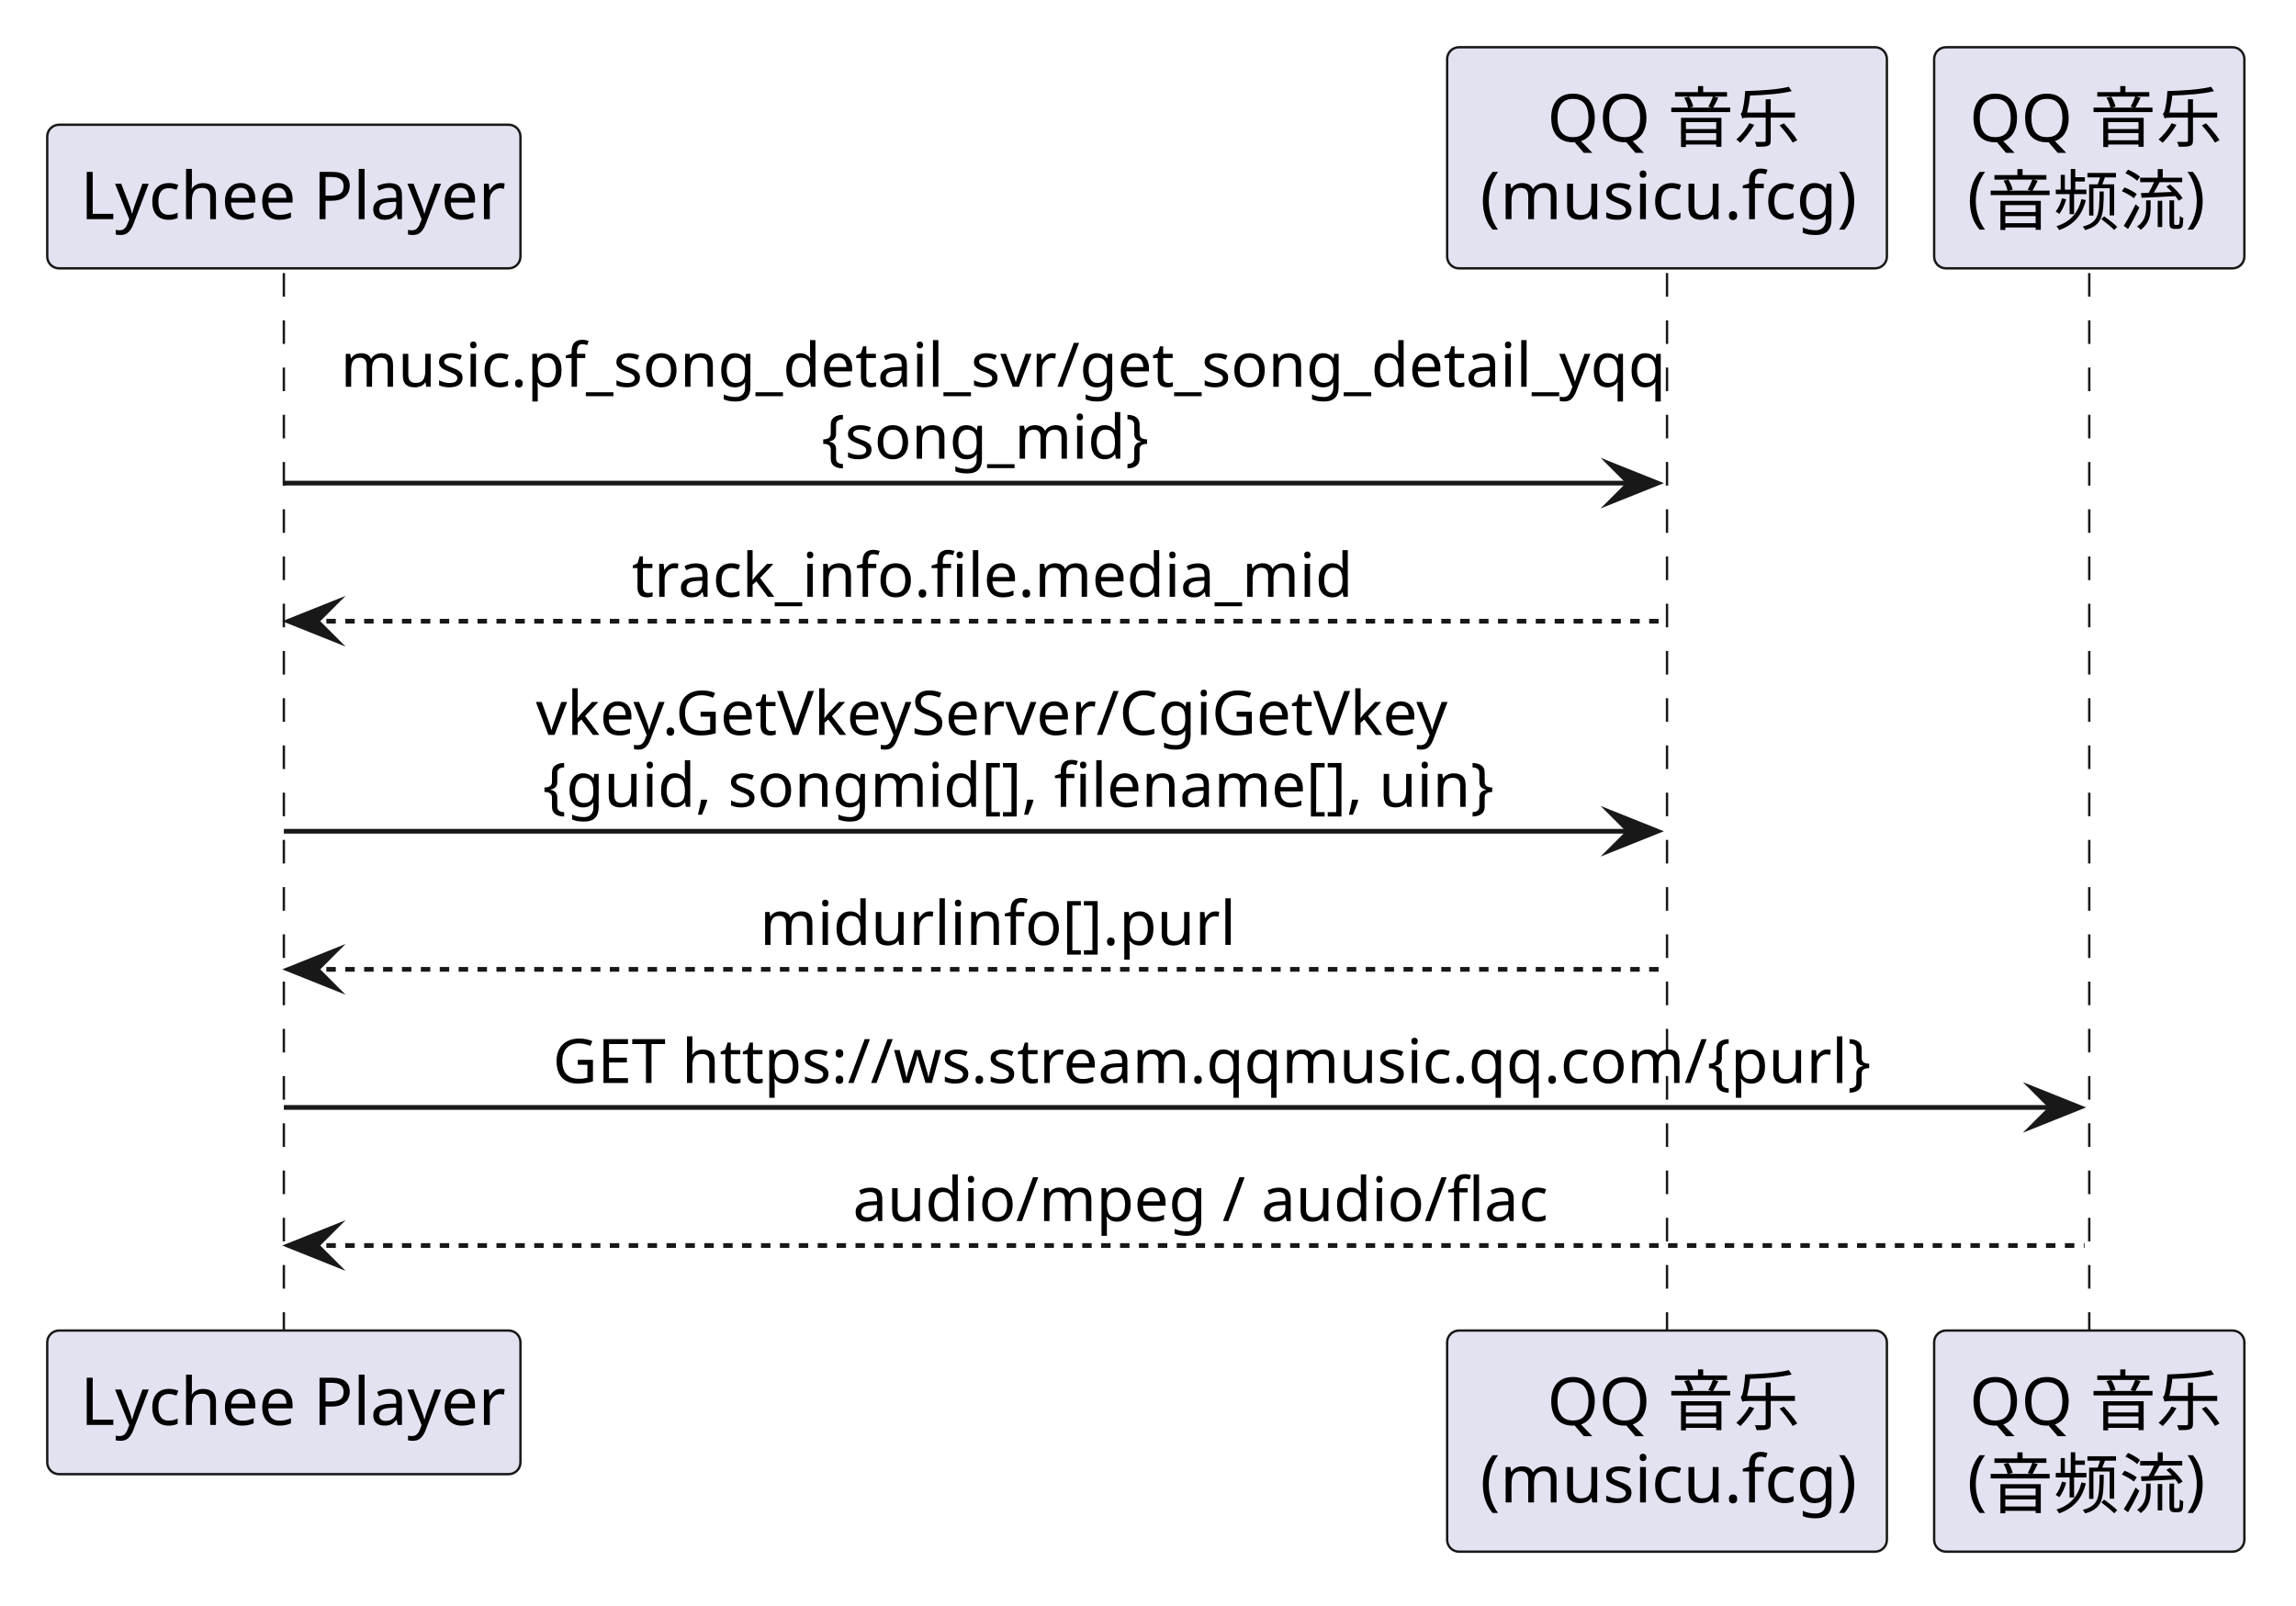
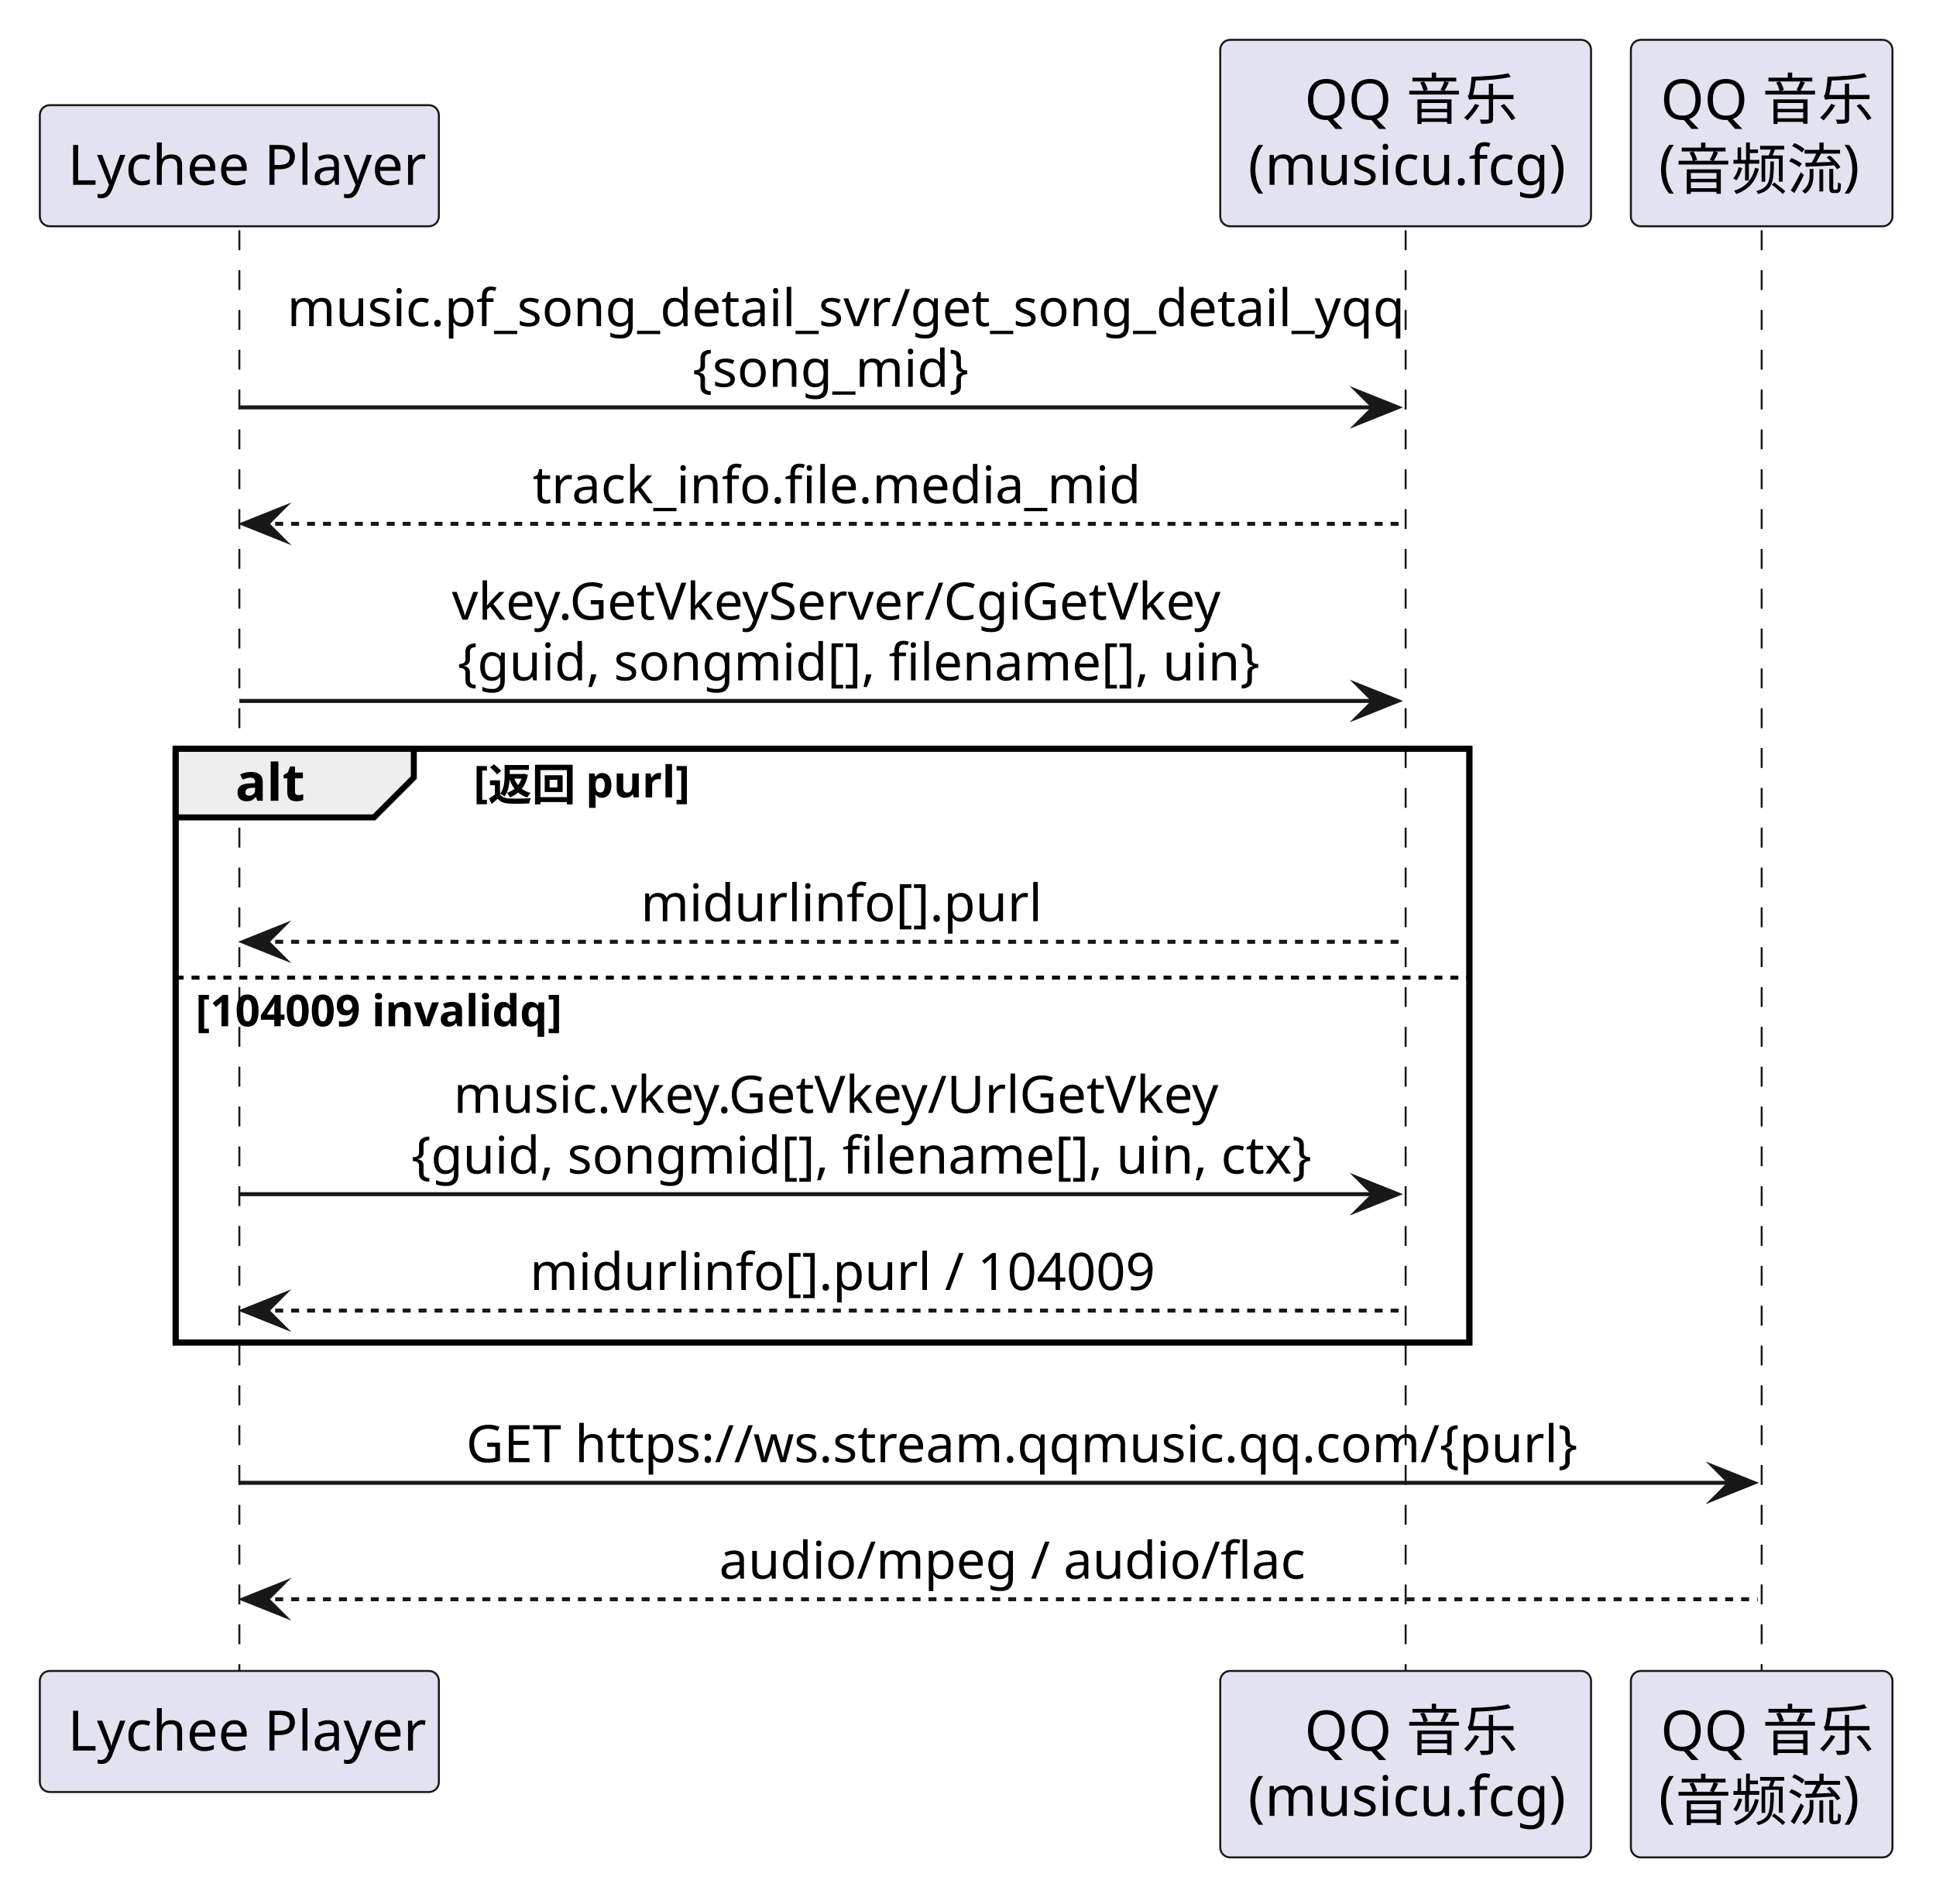
- <svg xmlns="http://www.w3.org/2000/svg" version="1.1" data-diagram-type="SEQUENCE" style="width:486px;height:340px;background:#FFFFFF;" width="486px" height="340px" viewBox="0 0 486 340" zoomAndPan="magnify" preserveAspectRatio="none" contentStyleType="text/css">
+ <svg xmlns="http://www.w3.org/2000/svg" version="1.1" data-diagram-type="SEQUENCE" style="width:486px;height:478px;background:#FFFFFF;" width="486px" height="478px" viewBox="0 0 486 478" zoomAndPan="magnify" preserveAspectRatio="none" contentStyleType="text/css">
  <defs />
  <g font-family="sans-serif" lengthAdjust="spacing">
+     <rect x="44.083" y="187.984" width="324.779" height="149.063" fill="none" style="stroke:#000;stroke-width:1.5;" />
    <g>
-       <rect x="56.583" y="57.813" width="8" height="223.875" fill="#000" fill-opacity="0" />
-       <line x1="60.083" y1="57.813" x2="60.083" y2="281.688" style="stroke:#181818;stroke-width:0.5;stroke-dasharray:5,5;" />
+       <rect x="56.583" y="57.813" width="8" height="361.703" fill="#000" fill-opacity="0" />
+       <line x1="60.083" y1="57.813" x2="60.083" y2="419.516" style="stroke:#181818;stroke-width:0.5;stroke-dasharray:5,5;" />
    </g>
    <g>
-       <rect x="349.362" y="57.813" width="8" height="223.875" fill="#000" fill-opacity="0" />
-       <line x1="352.862" y1="57.813" x2="352.862" y2="281.688" style="stroke:#181818;stroke-width:0.5;stroke-dasharray:5,5;" />
+       <rect x="349.362" y="57.813" width="8" height="361.703" fill="#000" fill-opacity="0" />
+       <line x1="352.862" y1="57.813" x2="352.862" y2="419.516" style="stroke:#181818;stroke-width:0.5;stroke-dasharray:5,5;" />
    </g>
    <g>
-       <rect x="438.738" y="57.813" width="8" height="223.875" fill="#000" fill-opacity="0" />
-       <line x1="442.238" y1="57.813" x2="442.238" y2="281.688" style="stroke:#181818;stroke-width:0.5;stroke-dasharray:5,5;" />
+       <rect x="438.738" y="57.813" width="8" height="361.703" fill="#000" fill-opacity="0" />
+       <line x1="442.238" y1="57.813" x2="442.238" y2="419.516" style="stroke:#181818;stroke-width:0.5;stroke-dasharray:5,5;" />
    </g>
    <rect x="10" y="26.406" width="100.167" height="30.406" fill="#E2E2F0" style="stroke:#181818;stroke-width:0.5;" rx="2.5" ry="2.5" />
    <text x="17" y="46.395" fill="#000" font-size="14" textLength="86.167">Lychee Player</text>
    <rect x="306.32" y="10" width="93.085" height="46.813" fill="#E2E2F0" style="stroke:#181818;stroke-width:0.5;" rx="2.5" ry="2.5" />
    <text x="327.494" y="29.988" fill="#000" font-size="14" textLength="50.736">QQ 音乐</text>
    <text x="313.32" y="46.395" fill="#000" font-size="14" textLength="79.085">(musicu.fcg)</text>
    <rect x="409.405" y="10" width="65.666" height="46.813" fill="#E2E2F0" style="stroke:#181818;stroke-width:0.5;" rx="2.5" ry="2.5" />
    <text x="416.87" y="29.988" fill="#000" font-size="14" textLength="50.736">QQ 音乐</text>
    <text x="416.405" y="46.395" fill="#000" font-size="14" textLength="51.666">(音频流)</text>
-     <rect x="10" y="281.688" width="100.167" height="30.406" fill="#E2E2F0" style="stroke:#181818;stroke-width:0.5;" rx="2.5" ry="2.5" />
-     <text x="17" y="301.676" fill="#000" font-size="14" textLength="86.167">Lychee Player</text>
-     <rect x="306.32" y="281.688" width="93.085" height="46.813" fill="#E2E2F0" style="stroke:#181818;stroke-width:0.5;" rx="2.5" ry="2.5" />
-     <text x="327.494" y="301.676" fill="#000" font-size="14" textLength="50.736">QQ 音乐</text>
-     <text x="313.32" y="318.082" fill="#000" font-size="14" textLength="79.085">(musicu.fcg)</text>
-     <rect x="409.405" y="281.688" width="65.666" height="46.813" fill="#E2E2F0" style="stroke:#181818;stroke-width:0.5;" rx="2.5" ry="2.5" />
-     <text x="416.87" y="301.676" fill="#000" font-size="14" textLength="50.736">QQ 音乐</text>
-     <text x="416.405" y="318.082" fill="#000" font-size="14" textLength="51.666">(音频流)</text>
+     <rect x="10" y="419.516" width="100.167" height="30.406" fill="#E2E2F0" style="stroke:#181818;stroke-width:0.5;" rx="2.5" ry="2.5" />
+     <text x="17" y="439.504" fill="#000" font-size="14" textLength="86.167">Lychee Player</text>
+     <rect x="306.32" y="419.516" width="93.085" height="46.813" fill="#E2E2F0" style="stroke:#181818;stroke-width:0.5;" rx="2.5" ry="2.5" />
+     <text x="327.494" y="439.504" fill="#000" font-size="14" textLength="50.736">QQ 音乐</text>
+     <text x="313.32" y="455.91" fill="#000" font-size="14" textLength="79.085">(musicu.fcg)</text>
+     <rect x="409.405" y="419.516" width="65.666" height="46.813" fill="#E2E2F0" style="stroke:#181818;stroke-width:0.5;" rx="2.5" ry="2.5" />
+     <text x="416.87" y="439.504" fill="#000" font-size="14" textLength="50.736">QQ 音乐</text>
+     <text x="416.405" y="455.91" fill="#000" font-size="14" textLength="51.666">(音频流)</text>
    <polygon points="340.862,98.281,350.862,102.281,340.862,106.281,344.862,102.281" fill="#181818" style="stroke:#181818;stroke-width:1;stroke-linejoin:miter;stroke-miterlimit:10;" />
    <line x1="60.083" y1="102.281" x2="346.862" y2="102.281" style="stroke:#181818;stroke-width:1;" />
    <text x="72.083" y="81.873" fill="#000" font-size="13" textLength="268.779">music.pf_song_detail_svr/get_song_detail_yqq</text>
    <text x="173.894" y="97.107" fill="#000" font-size="13" textLength="65.159">{song_mid}</text>
    <polygon points="71.083,127.516,61.083,131.516,71.083,135.516,67.083,131.516" fill="#181818" style="stroke:#181818;stroke-width:1;stroke-linejoin:miter;stroke-miterlimit:10;" />
    <line x1="65.083" y1="131.516" x2="351.862" y2="131.516" style="stroke:#181818;stroke-width:1;stroke-dasharray:2,2;" />
    <text x="133.738" y="126.342" fill="#000" font-size="13" textLength="145.469">track_info.file.media_mid</text>
    <polygon points="340.862,171.984,350.862,175.984,340.862,179.984,344.862,175.984" fill="#181818" style="stroke:#181818;stroke-width:1;stroke-linejoin:miter;stroke-miterlimit:10;" />
    <line x1="60.083" y1="175.984" x2="346.862" y2="175.984" style="stroke:#181818;stroke-width:1;" />
    <text x="113.432" y="155.576" fill="#000" font-size="13" textLength="186.082">vkey.GetVkeyServer/CgiGetVkey</text>
    <text x="114.886" y="170.811" fill="#000" font-size="13" textLength="183.174">{guid, songmid[], filename[], uin}</text>
-     <polygon points="71.083,201.219,61.083,205.219,71.083,209.219,67.083,205.219" fill="#181818" style="stroke:#181818;stroke-width:1;stroke-linejoin:miter;stroke-miterlimit:10;" />
-     <line x1="65.083" y1="205.219" x2="351.862" y2="205.219" style="stroke:#181818;stroke-width:1;stroke-dasharray:2,2;" />
-     <text x="160.846" y="200.045" fill="#000" font-size="13" textLength="91.254">midurlinfo[].purl</text>
-     <polygon points="430.238,230.453,440.238,234.453,430.238,238.453,434.238,234.453" fill="#181818" style="stroke:#181818;stroke-width:1;stroke-linejoin:miter;stroke-miterlimit:10;" />
-     <line x1="60.083" y1="234.453" x2="436.238" y2="234.453" style="stroke:#181818;stroke-width:1;" />
-     <text x="117.006" y="229.279" fill="#000" font-size="13" textLength="268.309">GET https://ws.stream.qqmusic.qq.com/{purl}</text>
-     <polygon points="71.083,259.688,61.083,263.688,71.083,267.688,67.083,263.688" fill="#181818" style="stroke:#181818;stroke-width:1;stroke-linejoin:miter;stroke-miterlimit:10;" />
-     <line x1="65.083" y1="263.688" x2="441.238" y2="263.688" style="stroke:#181818;stroke-width:1;stroke-dasharray:2,2;" />
-     <text x="180.521" y="258.514" fill="#000" font-size="13" textLength="141.28">audio/mpeg / audio/flac</text>
+     <path d="M44.083,187.984 L103.88,187.984 L103.88,195.219 L93.88,205.219 L44.083,205.219 L44.083,187.984" style="stroke:#000;stroke-width:1.5;" fill="#EEE" />
+     <rect x="44.083" y="187.984" width="324.779" height="149.063" fill="none" style="stroke:#000;stroke-width:1.5;" />
+     <text x="59.083" y="201.045" fill="#000" font-size="13" textLength="14.796" font-weight="700">alt</text>
+     <text x="118.88" y="200.189" fill="#000" font-size="11" textLength="50.112" font-weight="700">[返回 purl]</text>
+     <polygon points="71.083,232.453,61.083,236.453,71.083,240.453,67.083,236.453" fill="#181818" style="stroke:#181818;stroke-width:1;stroke-linejoin:miter;stroke-miterlimit:10;" />
+     <line x1="65.083" y1="236.453" x2="351.862" y2="236.453" style="stroke:#181818;stroke-width:1;stroke-dasharray:2,2;" />
+     <text x="160.846" y="231.279" fill="#000" font-size="13" textLength="91.254">midurlinfo[].purl</text>
+     <line x1="44.083" y1="245.453" x2="368.862" y2="245.453" style="stroke:#000;stroke-width:1;stroke-dasharray:2,2;" />
+     <text x="49.083" y="257.658" fill="#000" font-size="11" textLength="85.443" font-weight="700">[104009 invalidq]</text>
+     <polygon points="340.862,295.813,350.862,299.813,340.862,303.813,344.862,299.813" fill="#181818" style="stroke:#181818;stroke-width:1;stroke-linejoin:miter;stroke-miterlimit:10;" />
+     <line x1="60.083" y1="299.813" x2="346.862" y2="299.813" style="stroke:#181818;stroke-width:1;" />
+     <text x="113.867" y="279.404" fill="#000" font-size="13" textLength="185.212">music.vkey.GetVkey/UrlGetVkey</text>
+     <text x="103.241" y="294.639" fill="#000" font-size="13" textLength="206.464">{guid, songmid[], filename[], uin, ctx}</text>
+     <polygon points="71.083,325.047,61.083,329.047,71.083,333.047,67.083,329.047" fill="#181818" style="stroke:#181818;stroke-width:1;stroke-linejoin:miter;stroke-miterlimit:10;" />
+     <line x1="65.083" y1="329.047" x2="351.862" y2="329.047" style="stroke:#181818;stroke-width:1;stroke-dasharray:2,2;" />
+     <text x="133.021" y="323.873" fill="#000" font-size="13" textLength="146.904">midurlinfo[].purl / 104009</text>
+     <polygon points="430.238,368.281,440.238,372.281,430.238,376.281,434.238,372.281" fill="#181818" style="stroke:#181818;stroke-width:1;stroke-linejoin:miter;stroke-miterlimit:10;" />
+     <line x1="60.083" y1="372.281" x2="436.238" y2="372.281" style="stroke:#181818;stroke-width:1;" />
+     <text x="117.006" y="367.107" fill="#000" font-size="13" textLength="268.309">GET https://ws.stream.qqmusic.qq.com/{purl}</text>
+     <polygon points="71.083,397.516,61.083,401.516,71.083,405.516,67.083,401.516" fill="#181818" style="stroke:#181818;stroke-width:1;stroke-linejoin:miter;stroke-miterlimit:10;" />
+     <line x1="65.083" y1="401.516" x2="441.238" y2="401.516" style="stroke:#181818;stroke-width:1;stroke-dasharray:2,2;" />
+     <text x="180.521" y="396.342" fill="#000" font-size="13" textLength="141.28">audio/mpeg / audio/flac</text>
  </g>
</svg>
